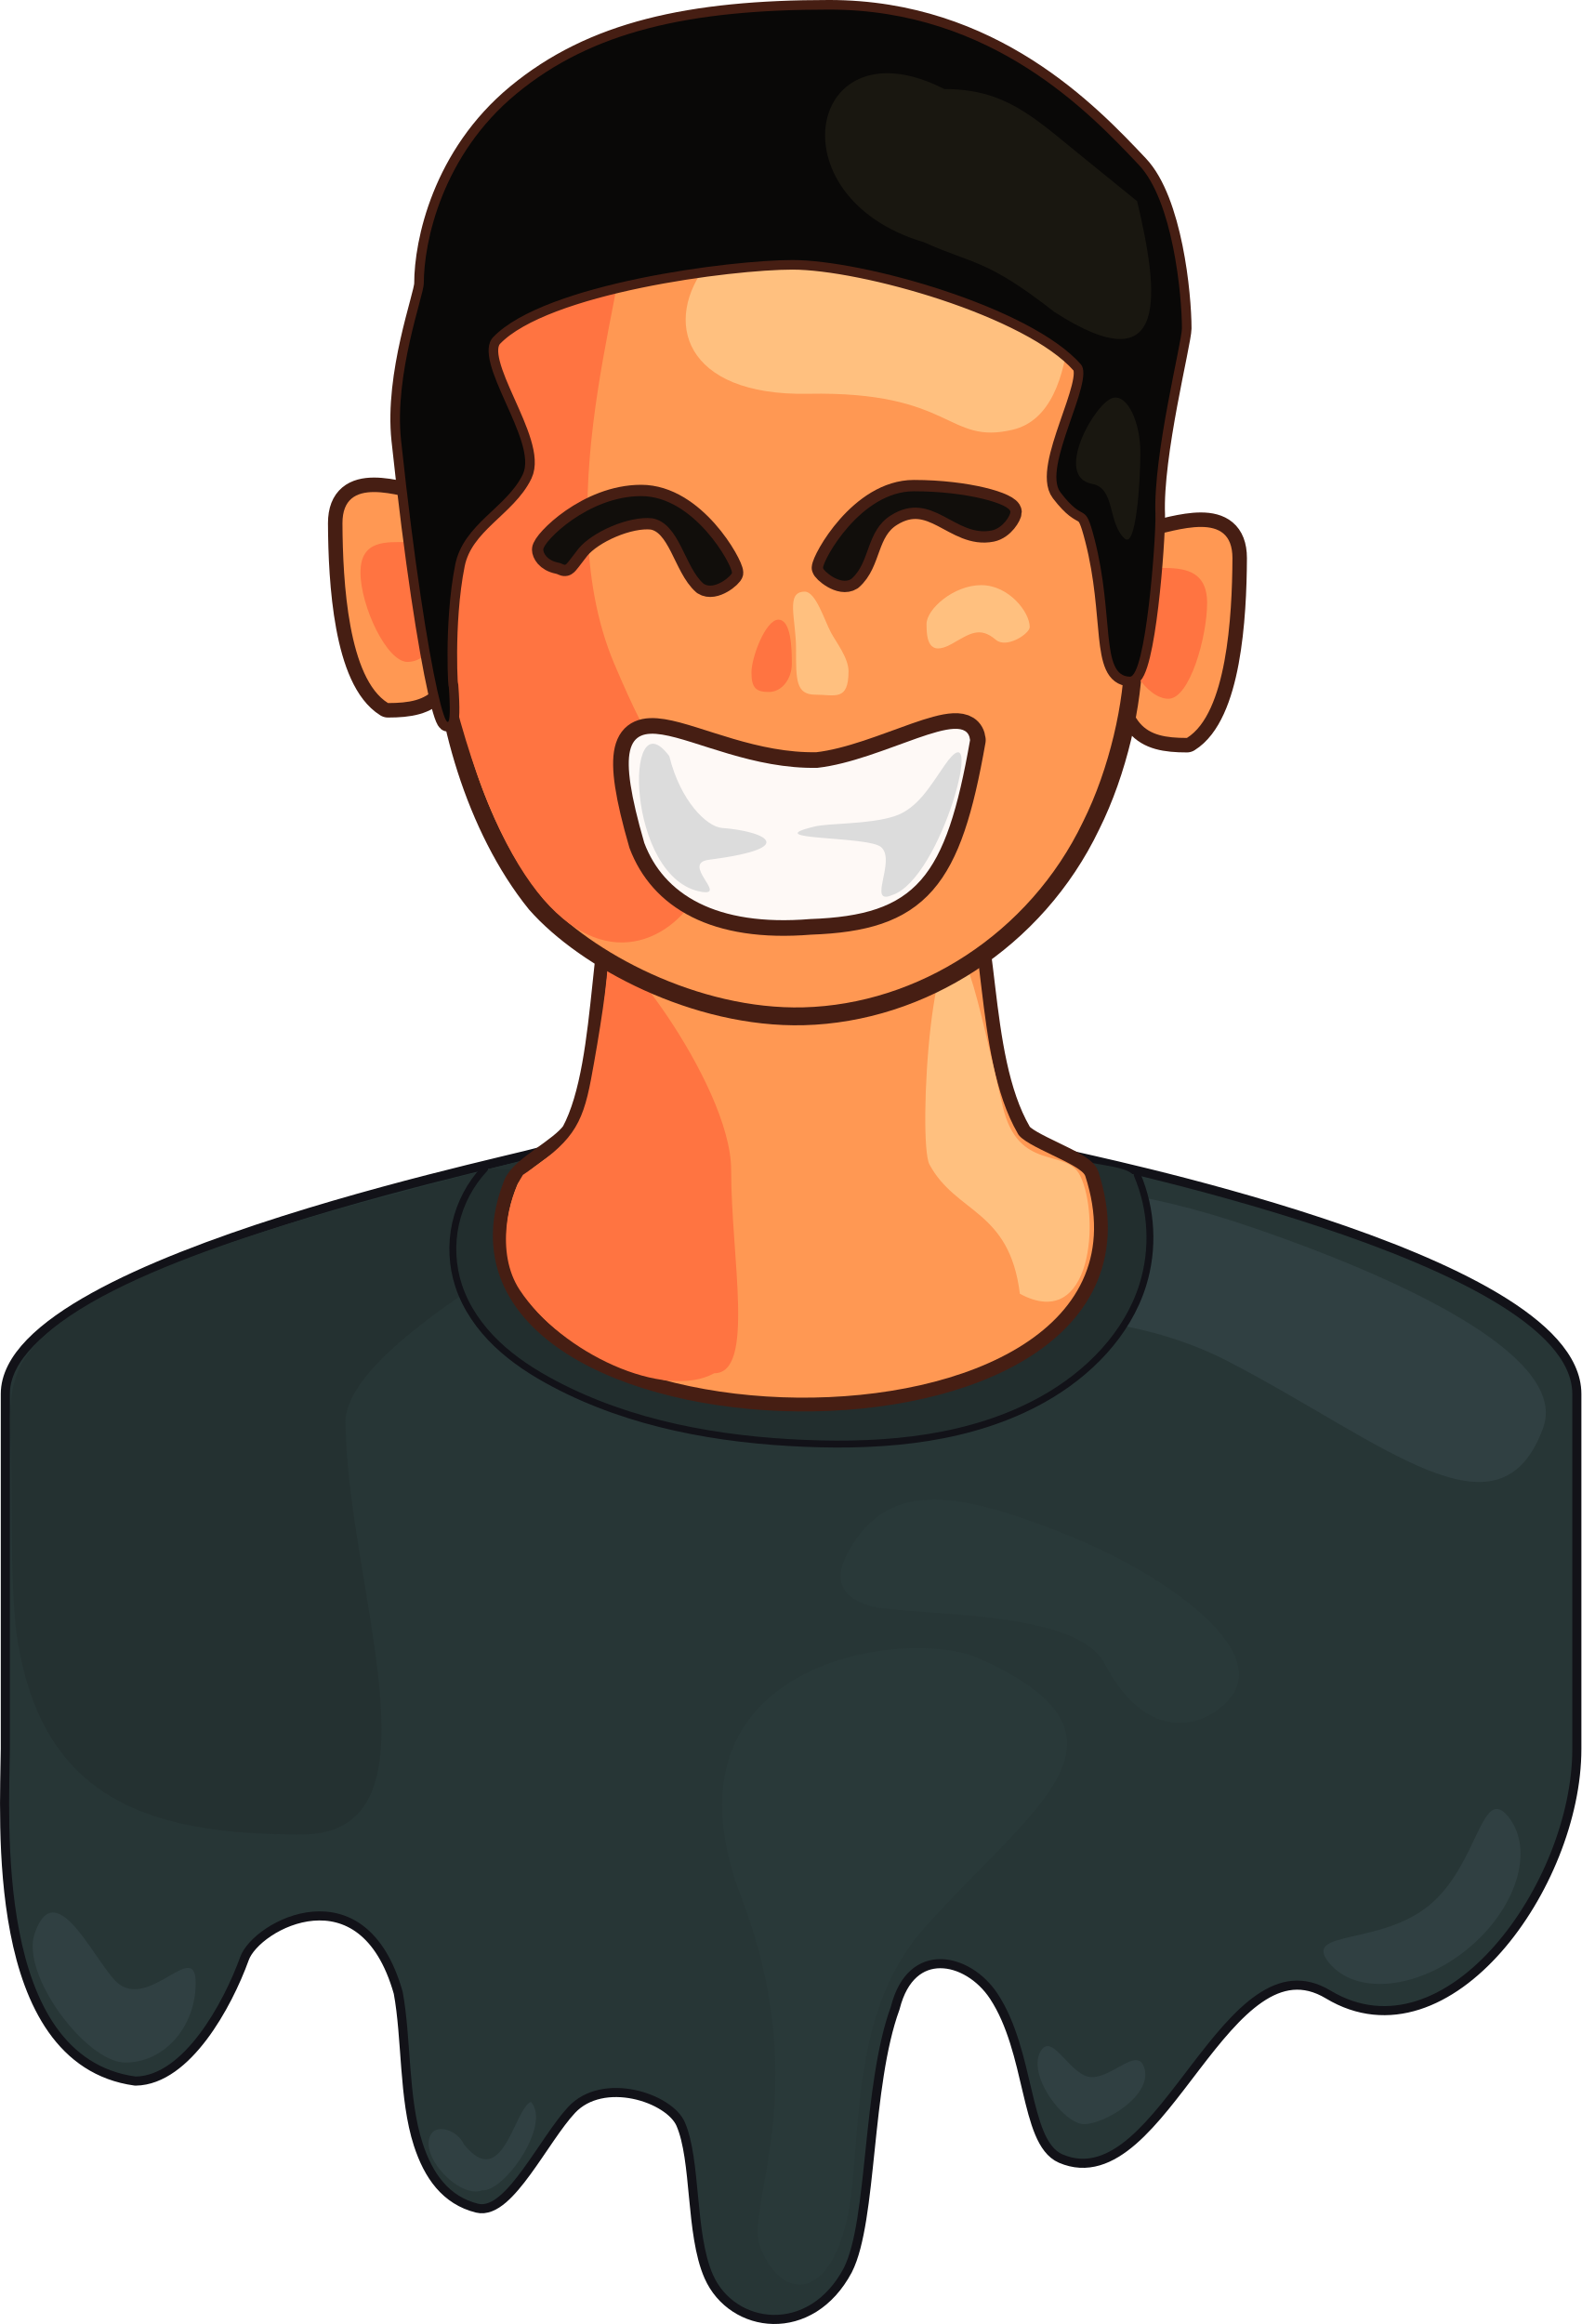
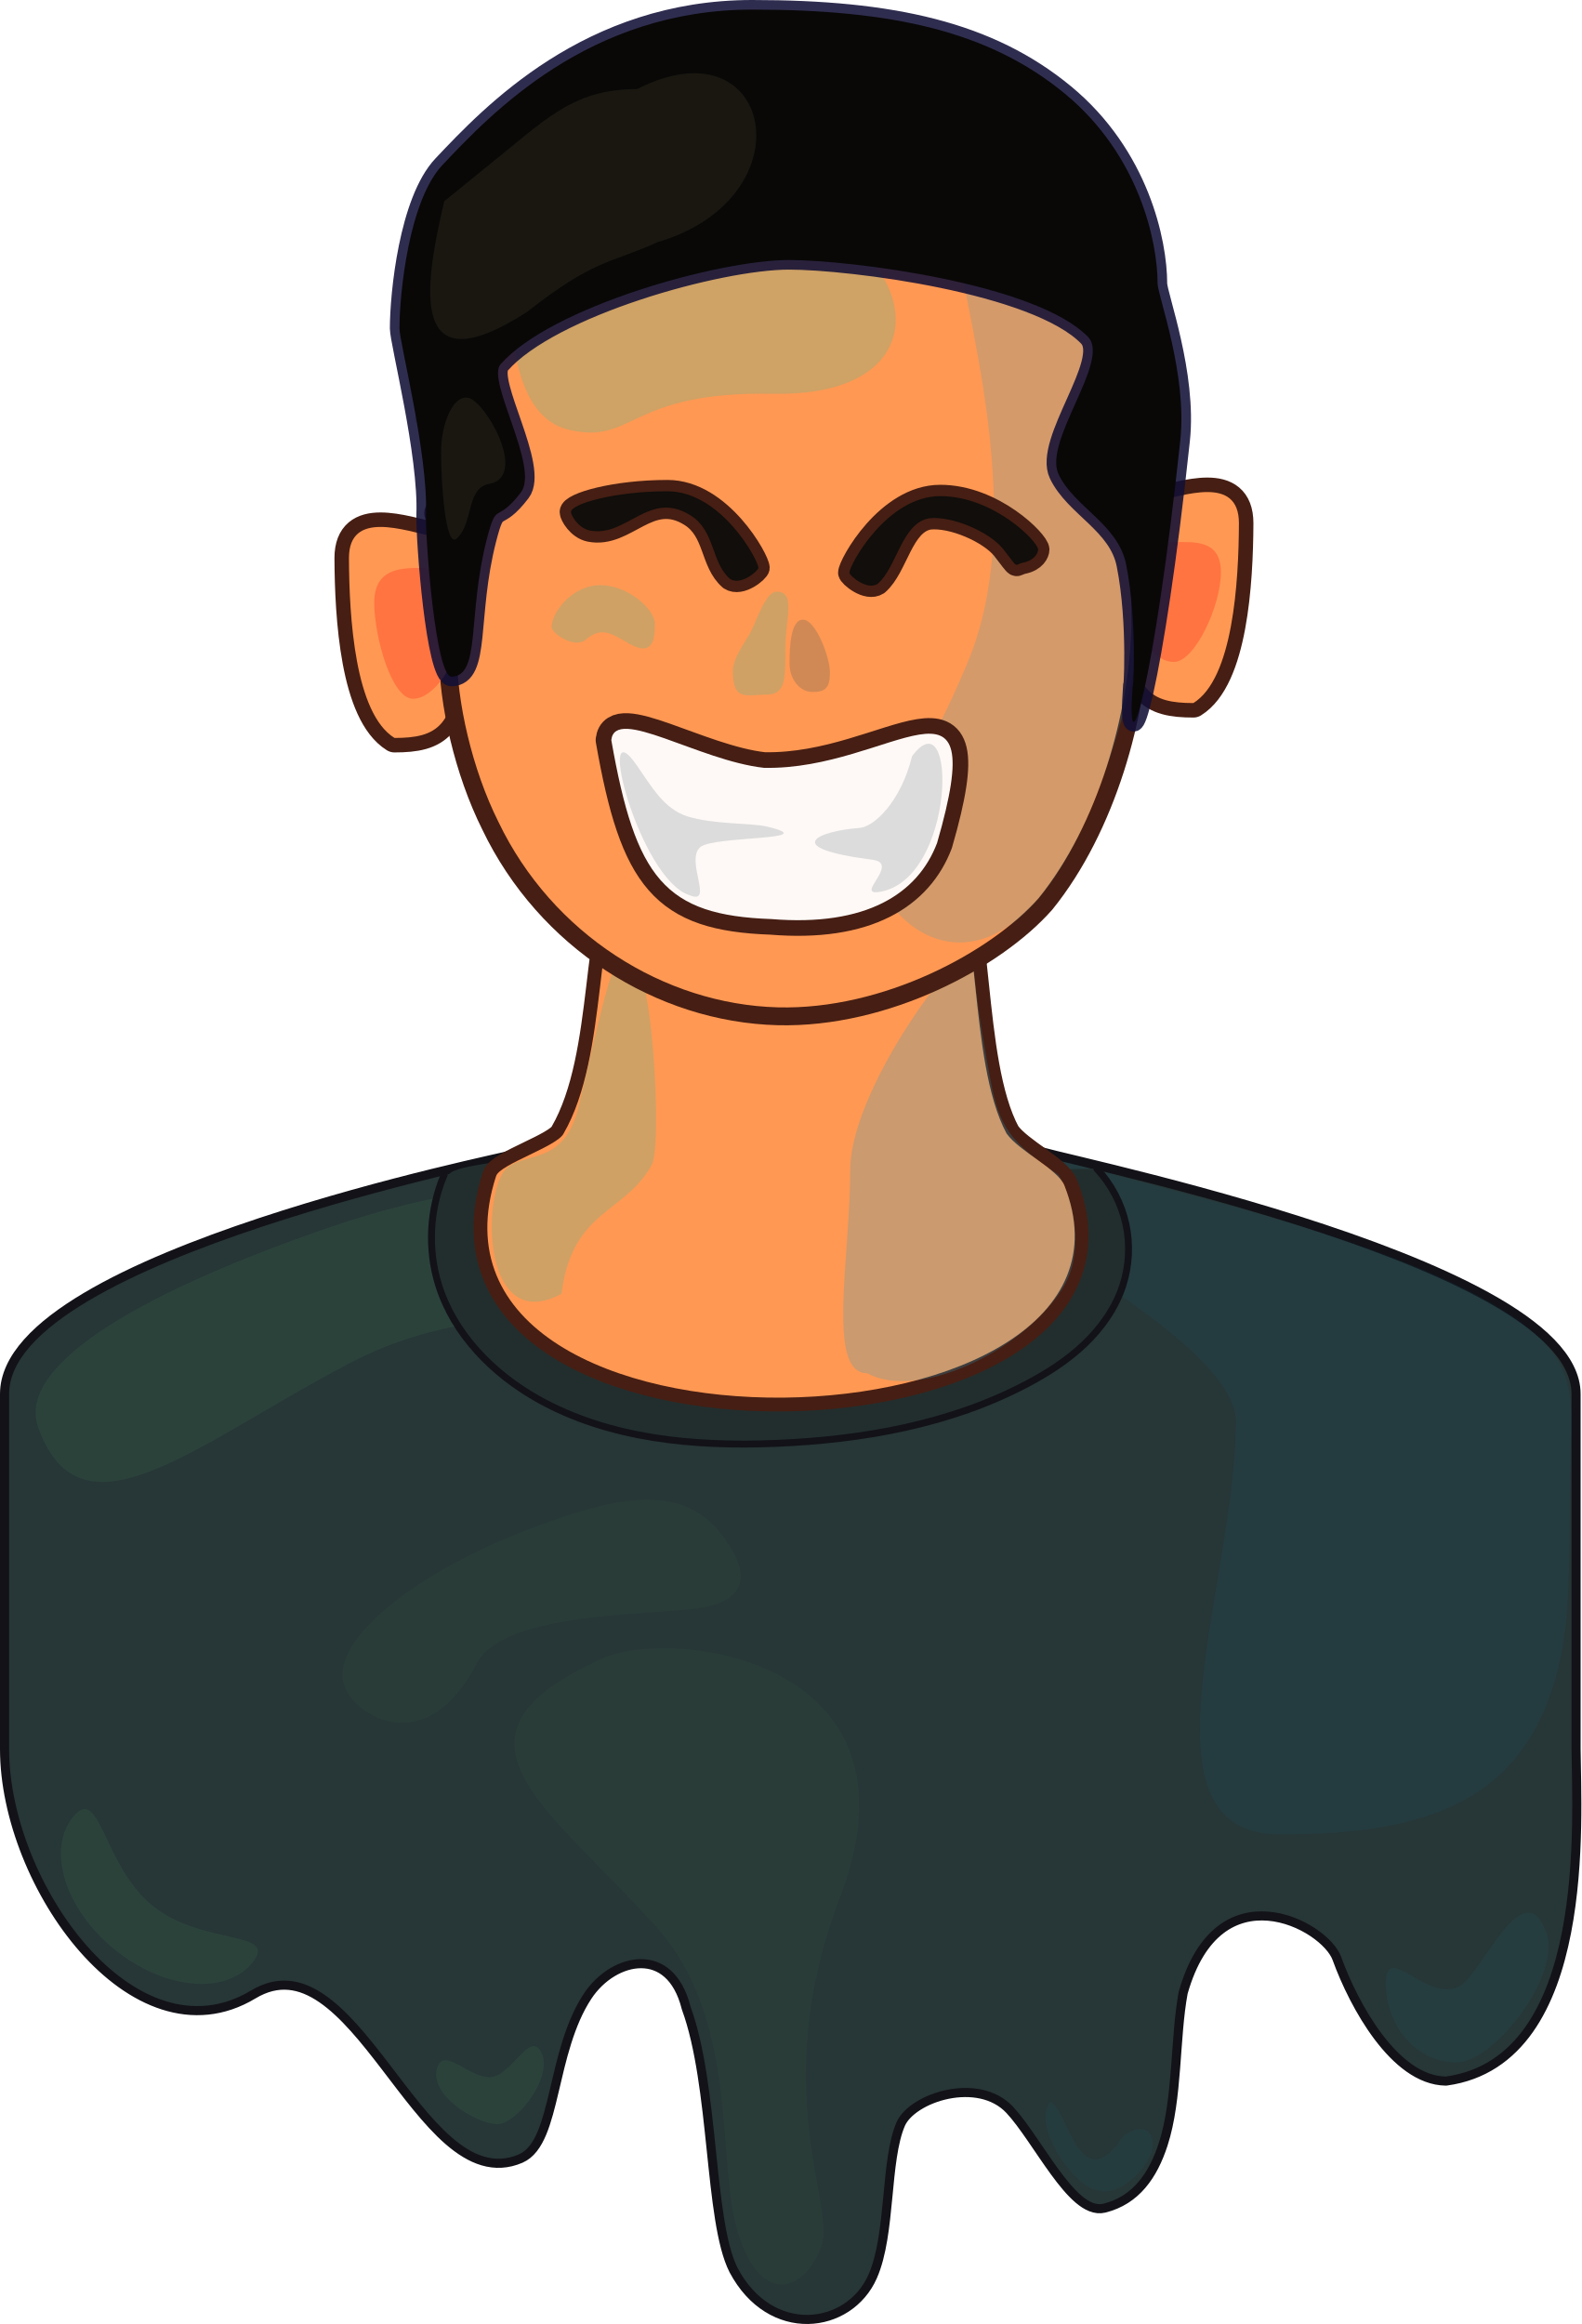
<svg xmlns="http://www.w3.org/2000/svg" id="svg8" version="1.1" viewBox="0 0 108.981 160.14" height="605.252" width="411.896">
  <defs id="defs2" />
  <g transform="translate(-103.6801,85.98242)" id="g1054" style="display:none">
    <path style="opacity:1;fill:#200e09;fill-opacity:1;fill-rule:evenodd;stroke:#4b2014;stroke-width:0.824;stroke-linecap:round;stroke-linejoin:round;stroke-miterlimit:4;stroke-dasharray:none;stroke-dashoffset:0;stroke-opacity:0.957;paint-order:stroke fill markers" d="m 225.303,-44.759 c -9.984,4.033 -17.704,6.225 -26.514,4.785 -7.383,-0.143 -23.948,-4.884 -21.091,-4.642 -0.462,0.178 -2.035,0.14 -2.933,1.729 -1.505,2.663 -1.13,6.328 -1.784,6.709 -3.769,-0.513 -2.938,-4.363 -2.09,-7.724 1.289,-4.664 7.491,-7.962 12.901,-6.866 5.713,1.415 2.955,1.307 16.896,7.426 2.918,1.281 10.79,-5.885 14.932,-7.12 9.881,-5.568 23.302,3.468 12.391,15.388 -0.528,0.806 0.55,-2.467 0.204,-5.561 -0.279,-2.494 -1.964,-4.093 -2.912,-4.125 z" id="path1052" />
    <path id="path1056" d="m 205.581,-11.277 c 0,1.148 -2.434,2.457 -5.67,2.457 -3.236,0 -5.481,-1.12 -5.481,-2.268 0,-1.148 2.245,-0.378 5.481,-0.378 3.236,0 5.67,-0.959 5.67,0.189 z" style="opacity:1;fill:#200e09;fill-opacity:1;fill-rule:evenodd;stroke:#4b2014;stroke-width:1;stroke-linecap:round;stroke-linejoin:round;stroke-miterlimit:4;stroke-dasharray:none;stroke-dashoffset:0;stroke-opacity:0.957;paint-order:stroke fill markers" />
    <path id="path1058" d="m 235.946,-18.162 c -9.444,11.266 -21.825,23.515 -36.223,23.515 -12.014,0 -25.82,-8.776 -34.559,-17.188 -11.152,-10.736 -14.883,-29.975 -15.334,-37.335 -0.424,-6.916 3.893,20.087 14.634,22.387 2.918,0.625 4.753,-9.782 6.524,-6.523 2.564,4.718 0.411,12.6 4.04,16.902 7.205,8.541 20.124,11.304 30.554,10.039 17.201,-2.086 16.895,-12.562 21.219,-22.382 7.838,-17.803 -1.196,23.474 16.383,-16.201 0.912,-2.396 2.077,-4.967 3.614,-7.65 9.39,-13.757 2.155,17.502 -10.851,34.435 z" style="opacity:1;fill:#200e09;fill-opacity:1;fill-rule:evenodd;stroke:#4b2014;stroke-width:1;stroke-linecap:round;stroke-linejoin:round;stroke-miterlimit:4;stroke-dasharray:none;stroke-dashoffset:0;stroke-opacity:0.957;paint-order:stroke fill markers" />
  </g>
-   <g id="g911" transform="matrix(0.4750965,0,0,0.4750965,-1.257027,20.29299)">
+   <g id="g911" transform="matrix(-0.4750965,0,0,0.4750965,110.238,20.29299)">
    <g id="layer9" style="display:inline" transform="translate(-82.17555,-91.45063)">
      <path style="opacity:1;fill:#273636;fill-opacity:1;fill-rule:evenodd;stroke:#121218;stroke-width:2.638;stroke-linecap:round;stroke-linejoin:round;stroke-miterlimit:4;stroke-dasharray:none;stroke-dashoffset:0;stroke-opacity:1;paint-order:stroke fill markers" d="m 163.642,216.239 76.773,0.756 c -1.079,-0.011 72.475,14.501 72.475,33.921 v 51.487 c 0,19.421 -18.411,45.062 -35.055,35.055 -15.608,-9.384 -24.924,29.772 -38.889,23.747 -4.833,-2.085 -3.994,-15.062 -9.411,-23.289 -4.04,-6.135 -13.04,-7.905 -15.493,1.88 -4.149,11.322 -3.31,30.971 -6.83,37.901 -5.111,9.619 -15.796,8.16 -18.976,0.962 -2.658,-6.016 -1.719,-16.685 -4.076,-22.117 -1.842,-4.245 -11.973,-7.511 -16.9,-2.243 -4.048,4.328 -9.085,15.058 -13.082,14.066 -4.279,-1.062 -6.636,-4.429 -8.061,-8.802 -2.12,-6.509 -1.641,-15.25 -2.889,-21.949 -5.327,-18.872 -21.633,-10.413 -23.559,-5.049 -2.465,6.817 -8.258,17.245 -15.176,17.349 -20.602,-2.83 -18.313,-37.444 -18.24,-47.51 v -51.487 c 0,-19.176 80.47,-34.647 77.389,-34.677 z" id="rect883" />
    </g>
    <g id="layer10" style="display:inline" transform="translate(-82.17555,-91.45063)">
-       <path style="opacity:1;fill:#243131;fill-opacity:1;fill-rule:evenodd;stroke:none;stroke-width:1;stroke-linecap:round;stroke-linejoin:round;stroke-miterlimit:4;stroke-dasharray:none;stroke-dashoffset:0;stroke-opacity:1;paint-order:stroke fill markers" d="m 134.938,254.528 c 0,24.006 15.284,60.287 -6.426,60.287 -21.71,0 -37.562,-4.808 -41.199,-28.537 -0.805,-5.252 -0.775,-14.3 -0.84,-23.135 -0.049,-6.711 -0.739,-11.331 0.866,-15.227 4.081,-11.839 36.414,-20.952 49.522,-24.623 122.468,-33.031 0.167,8.774 -1.923,31.235 z" id="path880" />
-       <path transform="matrix(0.996655,0.08172414,-0.06393919,0.9979538,0,0)" style="opacity:1;fill:#293939;fill-opacity:1;fill-rule:evenodd;stroke:none;stroke-width:1.231;stroke-linecap:round;stroke-linejoin:round;stroke-miterlimit:4;stroke-dasharray:none;stroke-dashoffset:0;stroke-opacity:1;paint-order:stroke fill markers" d="m 239.47,309.442 c -10.52,13.63 -6.822,32.604 -8.47,42.917 -2.058,12.88 -9.218,12.243 -12.407,4.903 -2.412,-5.553 6.406,-23.465 -5.888,-50.087 -15.377,-33.3 21.615,-41.141 32.165,-37.382 26.075,9.289 9.145,20.803 -5.401,39.649 z" id="path883" />
-       <path style="opacity:1;fill:#304042;fill-opacity:1;fill-rule:evenodd;stroke:none;stroke-width:1;stroke-linecap:round;stroke-linejoin:round;stroke-miterlimit:4;stroke-dasharray:none;stroke-dashoffset:0;stroke-opacity:1;paint-order:stroke fill markers" d="m 308.659,255.84 c -6.357,17.372 -23.058,2.118 -45.517,-9.561 -23.243,-12.087 -48.647,-2.281 -46.793,-12.34 1.889,-10.253 15.566,-19.083 50.43,-7.07 24.769,8.534 45.394,19.365 41.879,28.971 z" id="path889" />
-       <path style="opacity:1;fill:#293939;fill-opacity:1;fill-rule:evenodd;stroke:none;stroke-width:0.987;stroke-linecap:round;stroke-linejoin:round;stroke-miterlimit:4;stroke-dasharray:none;stroke-dashoffset:0;stroke-opacity:1;paint-order:stroke fill markers" d="m 209.063,271.912 c -2.025,2.874 -5.194,8.396 3.271,10.028 8.347,1.159 28.454,0.635 32.622,7.895 6.965,13.588 16.692,8.455 18.987,4.154 3.654,-6.846 -10.181,-17.037 -24.992,-22.905 -14.811,-5.868 -24.146,-7.319 -29.888,0.828 z" id="path893" />
+       <path style="opacity:1;fill:#186d88;fill-opacity:0.118;fill-rule:evenodd;stroke:none;stroke-width:1;stroke-linecap:round;stroke-linejoin:round;stroke-miterlimit:4;stroke-dasharray:none;stroke-dashoffset:0;stroke-opacity:1;paint-order:stroke fill markers" d="m 134.938,254.528 c 0,24.006 15.284,60.287 -6.426,60.287 -21.71,0 -37.562,-4.808 -41.199,-28.537 -0.805,-5.252 -0.775,-14.3 -0.84,-23.135 -0.049,-6.711 -0.739,-11.331 0.866,-15.227 4.081,-11.839 36.414,-20.952 49.522,-24.623 122.468,-33.031 0.167,8.774 -1.923,31.235 z" id="path880" />
+       <path transform="matrix(0.996655,0.08172414,-0.06393919,0.9979538,0,0)" style="opacity:1;fill:#468254;fill-opacity:0.078;fill-rule:evenodd;stroke:none;stroke-width:1.231;stroke-linecap:round;stroke-linejoin:round;stroke-miterlimit:4;stroke-dasharray:none;stroke-dashoffset:0;stroke-opacity:1;paint-order:stroke fill markers" d="m 239.47,309.442 c -10.52,13.63 -6.822,32.604 -8.47,42.917 -2.058,12.88 -9.218,12.243 -12.407,4.903 -2.412,-5.553 6.406,-23.465 -5.888,-50.087 -15.377,-33.3 21.615,-41.141 32.165,-37.382 26.075,9.289 9.145,20.803 -5.401,39.649 z" id="path883" />
+       <path style="opacity:1;fill:#549c65;fill-opacity:0.118;fill-rule:evenodd;stroke:none;stroke-width:1;stroke-linecap:round;stroke-linejoin:round;stroke-miterlimit:4;stroke-dasharray:none;stroke-dashoffset:0;stroke-opacity:1;paint-order:stroke fill markers" d="m 308.659,255.84 c -6.357,17.372 -23.058,2.118 -45.517,-9.561 -23.243,-12.087 -48.647,-2.281 -46.793,-12.34 1.889,-10.253 15.566,-19.083 50.43,-7.07 24.769,8.534 45.394,19.365 41.879,28.971 z" id="path889" />
+       <path style="opacity:1;fill:#468254;fill-opacity:0.078;fill-rule:evenodd;stroke:none;stroke-width:0.987;stroke-linecap:round;stroke-linejoin:round;stroke-miterlimit:4;stroke-dasharray:none;stroke-dashoffset:0;stroke-opacity:1;paint-order:stroke fill markers" d="m 209.063,271.912 c -2.025,2.874 -5.194,8.396 3.271,10.028 8.347,1.159 28.454,0.635 32.622,7.895 6.965,13.588 16.692,8.455 18.987,4.154 3.654,-6.846 -10.181,-17.037 -24.992,-22.905 -14.811,-5.868 -24.146,-7.319 -29.888,0.828 z" id="path893" />
      <path transform="translate(1.041509,200.0554)" style="display:inline;fill:#222e2e;fill-opacity:1;stroke:#121218;stroke-width:1;stroke-linecap:round;stroke-linejoin:miter;stroke-miterlimit:4;stroke-dasharray:none;stroke-opacity:1" d="m 154.071,18.192 c -2.079,2.216 -3.549,4.999 -4.207,7.966 -0.658,2.967 -0.504,6.11 0.442,8.997 1.058,3.229 3.076,6.093 5.533,8.441 2.456,2.348 5.344,4.206 8.349,5.793 11.118,5.874 23.834,8.119 36.397,8.637 11.843,0.488 24.169,-0.617 34.51,-6.41 6.554,-3.671 12.226,-9.405 14.457,-16.578 1.617,-5.196 1.321,-10.963 -0.817,-15.967" id="path892" />
      <path style="opacity:1;fill:#222e2e;fill-opacity:1;fill-rule:evenodd;stroke:none;stroke-width:1;stroke-linecap:round;stroke-linejoin:round;stroke-miterlimit:4;stroke-dasharray:none;stroke-dashoffset:0;stroke-opacity:1;paint-order:stroke fill markers" d="m 249.254,219.42 c 0,2.922 -4.83,7.138 -8.483,7.138 -3.653,0 -6.615,-2.369 -6.615,-5.292 0,-2.923 0.339,-7.473 3.402,-5.481 3.002,1.953 11.362,1.716 11.696,3.635 z" id="path917" />
-       <path style="opacity:1;fill:#304042;fill-opacity:1;fill-rule:evenodd;stroke:none;stroke-width:1;stroke-linecap:round;stroke-linejoin:round;stroke-miterlimit:4;stroke-dasharray:none;stroke-dashoffset:0;stroke-opacity:1;paint-order:stroke fill markers" d="m 113.204,336.36 c 0,6.367 -4.569,11.528 -10.205,11.528 -5.636,0 -15.244,-12.733 -13.145,-18.745 3.2,-9.167 9.189,5.276 12.344,7.448 4.642,3.196 11.007,-6.598 11.007,-0.232 z" id="path920" />
-       <path style="opacity:1;fill:#304042;fill-opacity:1;fill-rule:evenodd;stroke:none;stroke-width:1;stroke-linecap:round;stroke-linejoin:round;stroke-miterlimit:4;stroke-dasharray:none;stroke-dashoffset:0;stroke-opacity:1;paint-order:stroke fill markers" d="m 161.833,353.583 c 2.994,3.353 -3.904,13.104 -7.052,12.827 -3.252,1.334 -9.403,-5.104 -7.4,-8.191 0.905,-1.395 3.758,-0.56 4.743,1.544 5.624,6.963 7.245,-5.105 9.709,-6.179 z" id="path922" />
-       <path transform="rotate(-39.18035)" style="opacity:1;fill:#304042;fill-opacity:1;fill-rule:evenodd;stroke:none;stroke-width:1;stroke-linecap:round;stroke-linejoin:round;stroke-miterlimit:4;stroke-dasharray:none;stroke-dashoffset:0;stroke-opacity:1;paint-order:stroke fill markers" d="m 38.087,433.811 c 6e-6,6.163 -7.509,11.159 -16.771,11.159 -9.262,0 -16.771,-4.996 -16.771,-11.159 2.5e-6,-6.163 7.215,2.739 16.478,2.739 9.262,0 17.064,-8.902 17.064,-2.739 z" id="path924" />
-       <path style="opacity:1;fill:#304042;fill-opacity:1;fill-rule:evenodd;stroke:none;stroke-width:0.917;stroke-linecap:round;stroke-linejoin:round;stroke-miterlimit:4;stroke-dasharray:none;stroke-dashoffset:0;stroke-opacity:1;paint-order:stroke fill markers" d="m 250.739,348.465 c 1.536,4.023 -5.617,8.352 -8.661,8.352 -3.044,0 -8.538,-7.432 -6.186,-10.758 1.722,-2.435 4.267,3.942 7.311,3.942 3.044,0 6.483,-4.294 7.536,-1.537 z" id="path926" />
+       <path style="opacity:1;fill:#1b7085;fill-opacity:0.118;fill-rule:evenodd;stroke:none;stroke-width:1;stroke-linecap:round;stroke-linejoin:round;stroke-miterlimit:4;stroke-dasharray:none;stroke-dashoffset:0;stroke-opacity:1;paint-order:stroke fill markers" d="m 113.204,336.36 c 0,6.367 -4.569,11.528 -10.205,11.528 -5.636,0 -15.244,-12.733 -13.145,-18.745 3.2,-9.167 9.189,5.276 12.344,7.448 4.642,3.196 11.007,-6.598 11.007,-0.232 z" id="path920" />
+       <path style="opacity:1;fill:#1b6d85;fill-opacity:0.118;fill-rule:evenodd;stroke:none;stroke-width:1;stroke-linecap:round;stroke-linejoin:round;stroke-miterlimit:4;stroke-dasharray:none;stroke-dashoffset:0;stroke-opacity:1;paint-order:stroke fill markers" d="m 161.833,353.583 c 2.994,3.353 -3.904,13.104 -7.052,12.827 -3.252,1.334 -9.403,-5.104 -7.4,-8.191 0.905,-1.395 3.758,-0.56 4.743,1.544 5.624,6.963 7.245,-5.105 9.709,-6.179 z" id="path922" />
+       <path transform="rotate(-39.18035)" style="opacity:1;fill:#549c65;fill-opacity:0.118;fill-rule:evenodd;stroke:none;stroke-width:1;stroke-linecap:round;stroke-linejoin:round;stroke-miterlimit:4;stroke-dasharray:none;stroke-dashoffset:0;stroke-opacity:1;paint-order:stroke fill markers" d="m 38.087,433.811 c 6e-6,6.163 -7.509,11.159 -16.771,11.159 -9.262,0 -16.771,-4.996 -16.771,-11.159 2.5e-6,-6.163 7.215,2.739 16.478,2.739 9.262,0 17.064,-8.902 17.064,-2.739 z" id="path924" />
+       <path style="opacity:1;fill:#549c65;fill-opacity:0.118;fill-rule:evenodd;stroke:none;stroke-width:0.917;stroke-linecap:round;stroke-linejoin:round;stroke-miterlimit:4;stroke-dasharray:none;stroke-dashoffset:0;stroke-opacity:1;paint-order:stroke fill markers" d="m 250.739,348.465 c 1.536,4.023 -5.617,8.352 -8.661,8.352 -3.044,0 -8.538,-7.432 -6.186,-10.758 1.722,-2.435 4.267,3.942 7.311,3.942 3.044,0 6.483,-4.294 7.536,-1.537 z" id="path926" />
    </g>
    <g id="layer4" transform="translate(-82.17555,108.5494)" style="display:inline">
      <path style="opacity:1;fill:#ff9853;fill-opacity:1;fill-rule:evenodd;stroke:#461e13;stroke-width:4;stroke-linecap:round;stroke-linejoin:round;stroke-miterlimit:4;stroke-dasharray:none;stroke-dashoffset:0;stroke-opacity:1;paint-order:stroke fill markers" d="m 232.455,13.14 c 0.931,1.877 9.231,4.438 9.793,6.171 14.36,44.272 -98.113,40.971 -82.431,1.362 0.943,-2.381 6.491,-4.892 8.383,-7.533 5.68,-10.575 3.579,-33.624 8.765,-40.469 15.805,-20.86 36.642,-10.249 45.971,1.799 5.311,6.859 2.863,27.168 9.52,38.67 z" id="rect872" />
    </g>
    <g id="layer5" style="display:inline" transform="translate(-82.17555,-91.45063)">
-       <path style="opacity:1;fill:#ff7441;fill-opacity:1;fill-rule:evenodd;stroke:#461e13;stroke-width:0;stroke-linecap:round;stroke-linejoin:round;stroke-miterlimit:4;stroke-dasharray:none;stroke-dashoffset:0;stroke-opacity:1;paint-order:stroke fill markers" d="m 190.878,218.432 c 0,12.734 3.493,29.482 -2.457,29.482 -7.219,3.957 -22.166,-2.92 -28.207,-12.072 -3.613,-5.473 -1.629,-13.499 0.458,-16.702 7.028,-4.728 8.582,-6.958 9.882,-13.881 1.15,-6.104 2.628,-15.373 2.371,-17.444 -0.731,-5.904 17.954,17.882 17.954,30.616 z" id="path876" />
-       <path style="opacity:1;fill:#ffc07f;fill-opacity:1;fill-rule:evenodd;stroke:#461e13;stroke-width:0;stroke-linecap:round;stroke-linejoin:round;stroke-miterlimit:4;stroke-dasharray:none;stroke-dashoffset:0;stroke-opacity:1;paint-order:stroke fill markers" d="m 241.491,219.239 c 2.884,5.775 1.874,22.863 -8.732,17.143 -1.516,-12.246 -9.252,-11.594 -13.12,-18.759 -1.762,-3.398 0.427,-40.228 5.403,-28.685 1.302,3.021 2.722,9.559 5.219,20.235 2.258,9.655 9.178,5.957 11.23,10.066 z" id="path879" />
+       <path style="opacity:1;fill:#26a5ca;fill-opacity:0.235;fill-rule:evenodd;stroke:#461e13;stroke-width:0;stroke-linecap:round;stroke-linejoin:round;stroke-miterlimit:4;stroke-dasharray:none;stroke-dashoffset:0;stroke-opacity:1;paint-order:stroke fill markers" d="m 190.878,218.432 c 0,12.734 3.493,29.482 -2.457,29.482 -7.219,3.957 -22.166,-2.92 -28.207,-12.072 -3.613,-5.473 -1.629,-13.499 0.458,-16.702 7.028,-4.728 8.582,-6.958 9.882,-13.881 1.15,-6.104 2.628,-15.373 2.371,-17.444 -0.731,-5.904 17.954,17.882 17.954,30.616 z" id="path876" />
+       <path style="opacity:1;fill:#78b485;fill-opacity:0.353;fill-rule:evenodd;stroke:#461e13;stroke-width:0;stroke-linecap:round;stroke-linejoin:round;stroke-miterlimit:4;stroke-dasharray:none;stroke-dashoffset:0;stroke-opacity:1;paint-order:stroke fill markers" d="m 241.491,219.239 c 2.884,5.775 1.874,22.863 -8.732,17.143 -1.516,-12.246 -9.252,-11.594 -13.12,-18.759 -1.762,-3.398 0.427,-40.228 5.403,-28.685 1.302,3.021 2.722,9.559 5.219,20.235 2.258,9.655 9.178,5.957 11.23,10.066 z" id="path879" />
    </g>
    <g id="layer3" style="display:inline" transform="translate(-82.17555,108.5494)">
      <path style="opacity:1;fill:#ff9853;fill-opacity:1;fill-rule:evenodd;stroke:#461e13;stroke-width:4.202;stroke-linecap:round;stroke-linejoin:round;stroke-miterlimit:4;stroke-dasharray:none;stroke-dashoffset:0;stroke-opacity:1;paint-order:stroke fill markers" d="m 150.141,-61.766 c 0.041,10.855 -2.895,12.473 -9.039,12.473 -5.742,-3.57 -6.568,-17.45 -6.606,-26.08 0,-7.038 8.02,-3.991 12.4,-3.105 2.376,0.481 -0.037,-5.103 0.811,-2.942 5.359,13.65 2.395,9.474 2.434,19.655 z" id="path938" />
      <path style="opacity:1;fill:#ff9853;fill-opacity:1;fill-rule:evenodd;stroke:#461e13;stroke-width:4.202;stroke-linecap:round;stroke-linejoin:round;stroke-miterlimit:4;stroke-dasharray:none;stroke-dashoffset:0;stroke-opacity:1;paint-order:stroke fill markers" d="m 247.948,-56.706 c -0.041,10.855 2.895,12.473 9.039,12.473 5.742,-3.57 6.568,-17.45 6.606,-26.08 0,-7.038 -8.02,-3.991 -12.4,-3.105 -2.376,0.481 0.037,-5.103 -0.811,-2.942 -5.359,13.65 -2.395,9.474 -2.434,19.655 z" id="path938-4" />
    </g>
    <g id="layer1" style="display:inline" transform="translate(-82.17555,108.5494)">
      <g id="du" style="stroke:#461e13;stroke-opacity:1" transform="translate(99.42426,-179.6051)">
        <path style="opacity:1;fill:#ff9853;fill-opacity:1;fill-rule:evenodd;stroke:#461e13;stroke-width:5.181;stroke-linecap:round;stroke-linejoin:round;stroke-miterlimit:4;stroke-dasharray:none;stroke-dashoffset:0;stroke-opacity:1;paint-order:stroke fill markers" d="m 148.524,122.899 c 0,7.198 -2.188,16.95 -6.037,24.647 -7.793,16.257 -23.999,26.467 -40.545,26.9 -15.27,0.399 -30.949,-8.045 -37.826,-15.853 -8.614,-10.656 -13.22,-26.954 -13.446,-39.765 0,-16.299 2.387,-43.143 12.204,-52.451 8.33,-7.898 22.566,-8.236 35.783,-8.236 14.414,0 33.191,2.231 41.966,12.503 8.754,10.247 7.901,37.21 7.901,52.256 z" id="face_background" />
      </g>
    </g>
    <g id="layer6" style="display:inline" transform="translate(-82.17555,108.5494)">
-       <path style="opacity:1;fill:#ff7441;fill-opacity:1;fill-rule:evenodd;stroke:#461e13;stroke-width:0;stroke-linecap:round;stroke-linejoin:round;stroke-miterlimit:4;stroke-dasharray:none;stroke-dashoffset:0;stroke-opacity:1;paint-order:stroke fill markers" d="m 173.923,-54.994 c 11.244,26.571 6.742,2.586 13.764,21.724 5.444,14.837 -25.578,44.552 -39.642,-28.562 -5.503,-28.608 23.06,-70.667 27.239,-58.84 2.267,6.415 -11.792,41.029 -1.361,65.679 z" id="path1071" />
+       <path style="opacity:1;fill:#28a7c8;fill-opacity:0.196;fill-rule:evenodd;stroke:#461e13;stroke-width:0;stroke-linecap:round;stroke-linejoin:round;stroke-miterlimit:4;stroke-dasharray:none;stroke-dashoffset:0;stroke-opacity:1;paint-order:stroke fill markers" d="m 173.923,-54.994 c 11.244,26.571 6.742,2.586 13.764,21.724 5.444,14.837 -25.578,44.552 -39.642,-28.562 -5.503,-28.608 23.06,-70.667 27.239,-58.84 2.267,6.415 -11.792,41.029 -1.361,65.679 z" id="path1071" />
      <path style="opacity:1;fill:#ff7441;fill-opacity:1;fill-rule:evenodd;stroke:#461e13;stroke-width:0;stroke-linecap:round;stroke-linejoin:round;stroke-miterlimit:4;stroke-dasharray:none;stroke-dashoffset:0;stroke-opacity:1;paint-order:stroke fill markers" d="m 149.404,-63.947 c 0,4.797 -2.453,8.686 -5.479,8.686 -3.026,0 -6.815,-8.165 -6.815,-12.963 0,-4.797 3.789,-4.41 6.815,-4.41 3.026,0 5.479,3.889 5.479,8.686 z" id="path1107" />
      <path style="opacity:1;fill:#ff7441;fill-opacity:1;fill-rule:evenodd;stroke:#461e13;stroke-width:0;stroke-linecap:round;stroke-linejoin:round;stroke-miterlimit:4;stroke-dasharray:none;stroke-dashoffset:0;stroke-opacity:1;paint-order:stroke fill markers" d="m 259.92,-63.814 c 0,4.871 -2.513,13.898 -5.613,13.898 -3.1,0 -6.682,-5.285 -6.682,-10.156 0,-4.871 2.513,-8.82 5.613,-8.82 3.1,0 6.682,0.207 6.682,5.078 z" id="path1109" />
-       <path style="opacity:1;fill:#ff7441;fill-opacity:1;fill-rule:evenodd;stroke:#461e13;stroke-width:0;stroke-linecap:round;stroke-linejoin:round;stroke-miterlimit:4;stroke-dasharray:none;stroke-dashoffset:0;stroke-opacity:1;paint-order:stroke fill markers" d="m 199.682,-55.02 c 0,2.276 -1.486,4.121 -3.32,4.121 -1.834,0 -2.539,-0.534 -2.539,-2.81 0,-2.276 2.072,-7.679 3.906,-7.679 1.834,0 1.953,4.092 1.953,6.368 z" id="path1125" />
+       <path style="opacity:1;fill:#134e5e;fill-opacity:0.196;fill-rule:evenodd;stroke:#461e13;stroke-width:0;stroke-linecap:round;stroke-linejoin:round;stroke-miterlimit:4;stroke-dasharray:none;stroke-dashoffset:0;stroke-opacity:1;paint-order:stroke fill markers" d="m 199.682,-55.02 c 0,2.276 -1.486,4.121 -3.32,4.121 -1.834,0 -2.539,-0.534 -2.539,-2.81 0,-2.276 2.072,-7.679 3.906,-7.679 1.834,0 1.953,4.092 1.953,6.368 z" id="path1125" />
    </g>
-     <g id="layer7" transform="translate(-82.17555,108.5494)" style="display:inline">
-       <path style="opacity:1;fill:#ffc07f;fill-opacity:1;fill-rule:evenodd;stroke:#461e13;stroke-width:0;stroke-linecap:round;stroke-linejoin:round;stroke-miterlimit:4;stroke-dasharray:none;stroke-dashoffset:0;stroke-opacity:1;paint-order:stroke fill markers" d="m 234.187,-60.325 c 0,0.988 -3.372,3.172 -4.909,1.861 -2.364,-2.016 -3.797,-0.873 -6.372,0.577 -3.44,1.938 -3.686,-0.717 -3.686,-2.872 0,-2.155 3.921,-5.636 7.93,-5.636 4.01,0 7.037,3.915 7.037,6.07 z" id="path1114" />
-       <path style="opacity:1;fill:#ffc07f;fill-opacity:1;fill-rule:evenodd;stroke:#461e13;stroke-width:0;stroke-linecap:round;stroke-linejoin:round;stroke-miterlimit:4;stroke-dasharray:none;stroke-dashoffset:0;stroke-opacity:1;paint-order:stroke fill markers" d="m 253.372,-92.813 c -30.496,-84.702 -0.023,-1.263 -21.649,3.875 -9.57,2.274 -8.542,-5.615 -29.667,-5.212 -36.291,0.693 -12.161,-44.045 28.865,-21.248 10.838,6.023 26.676,34.32 22.451,22.584 z" id="path1117" />
-       <path style="opacity:1;fill:#ffc07f;fill-opacity:1;fill-rule:evenodd;stroke:#461e13;stroke-width:0;stroke-linecap:round;stroke-linejoin:round;stroke-miterlimit:4;stroke-dasharray:none;stroke-dashoffset:0;stroke-opacity:1;paint-order:stroke fill markers" d="m 207.903,-53.906 c 0,4.407 -1.971,3.396 -4.82,3.396 -2.849,0 -2.791,-2.214 -2.791,-6.622 0,-4.407 -1.58,-8.32 1.268,-8.32 1.598,0 2.857,4.18 3.803,5.944 0.741,1.382 2.54,3.666 2.54,5.602 z" id="path1122" />
-     </g>
-     <g id="layer2" style="display:inline" transform="translate(-82.17555,108.5494)">
-       <path style="opacity:1;fill:#090807;fill-opacity:1;fill-rule:evenodd;stroke:#461e13;stroke-width:2.781;stroke-linecap:round;stroke-linejoin:round;stroke-miterlimit:4;stroke-dasharray:none;stroke-dashoffset:0;stroke-opacity:1;paint-order:stroke fill markers" d="m 256.265,-103.629 c 0,2.007 -4.195,18.341 -3.842,27.036 0.072,3.794 -1.411,23.503 -3.719,23.478 -4.292,-0.126 -2.248,-8.809 -5.11,-19.934 -1.495,-5.81 -1.267,-1.997 -4.939,-6.787 -2.771,-3.615 5.03,-16.219 2.955,-18.579 -7.342,-8.349 -31.648,-15.134 -41.833,-15.134 -8.909,0 -35.916,3.403 -43.401,11.168 -3.296,3.419 6.58,15.126 4.276,19.928 -2.304,4.801 -8.614,7.191 -9.792,13.058 -1.725,8.606 -0.949,19.451 -0.949,17.547 1.013,13.819 -3.094,0.15 -6.916,-35.586 -1.024,-9.574 3.299,-21.018 3.299,-22.713 0,-6 2.627,-18.596 13.433,-27.518 11.001,-9.083 25.1,-12.208 45.372,-12.208 23.692,0 37.901,15.103 44.932,22.542 4.894,5.178 6.235,18.732 6.235,23.701 z" id="path934" />
-       <path style="display:inline;opacity:1;fill:#110e0b;fill-opacity:1;fill-rule:evenodd;stroke:#461e13;stroke-width:3.286;stroke-linecap:round;stroke-linejoin:round;stroke-miterlimit:4;stroke-dasharray:none;stroke-dashoffset:0;stroke-opacity:1;paint-order:stroke fill markers" d="m 190.997,-68.195 c -1e-5,0.415 -2.544,2.619 -4.101,1.609 -2.793,-2.408 -3.487,-8.803 -7.459,-9.502 -3.41,-0.379 -8.764,2.011 -10.707,4.408 -2.44,3.128 -1.515,2.315 -2.941,2.02 -1.687,-0.349 -2.161,-1.428 -2.161,-1.893 -3e-5,-1.165 6.473,-7.754 14.197,-7.754 7.724,0 13.172,9.946 13.172,11.111 z" id="path914" />
-       <path style="display:inline;opacity:1;fill:#110e0b;fill-opacity:1;fill-rule:evenodd;stroke:#461e13;stroke-width:3.286;stroke-linecap:round;stroke-linejoin:round;stroke-miterlimit:4;stroke-dasharray:none;stroke-dashoffset:0;stroke-opacity:1;paint-order:stroke fill markers" d="m 204.206,-68.899 c 10e-6,0.415 2.544,2.619 4.101,1.609 2.793,-2.408 2.103,-6.957 5.758,-9.238 5.993,-3.741 9.269,3.274 14.594,2.208 1.687,-0.349 2.728,-2.22 2.728,-2.684 3e-5,-1.165 -6.284,-3.005 -14.008,-3.005 -7.724,0 -13.172,9.946 -13.172,11.111 z" id="path914-8" />
-       <path style="display:inline;opacity:1;fill:#fef9f6;fill-opacity:1;fill-rule:evenodd;stroke:#461e13;stroke-width:4.533;stroke-linecap:round;stroke-linejoin:round;stroke-miterlimit:4;stroke-dasharray:none;stroke-dashoffset:0;stroke-opacity:1;paint-order:stroke fill markers" d="m 225.536,-43.928 c -3.516,20.053 -7.769,25.422 -23.19,25.962 -13.775,1.136 -21.274,-3.658 -24.067,-11.038 -8.039,-27.783 6.601,-10.487 25.121,-10.895 9.464,-1.053 21.604,-9.017 22.135,-4.03 z" id="mouth" />
-     </g>
+     <path id="path1114" d="m 152.011,48.224 c 0,0.988 -3.372,3.172 -4.909,1.861 -2.364,-2.016 -3.797,-0.873 -6.372,0.577 -3.44,1.938 -3.686,-0.717 -3.686,-2.872 0,-2.155 3.921,-5.636 7.93,-5.636 4.01,0 7.037,3.915 7.037,6.07 z" style="opacity:1;fill:#78b485;fill-opacity:0.353;fill-rule:evenodd;stroke:#461e13;stroke-width:0;stroke-linecap:round;stroke-linejoin:round;stroke-miterlimit:4;stroke-dasharray:none;stroke-dashoffset:0;stroke-opacity:1;paint-order:stroke fill markers" />
+     <path id="path1117" d="m 171.196,15.737 c -30.496,-84.702 -0.023,-1.263 -21.649,3.875 -9.57,2.274 -8.542,-5.615 -29.667,-5.212 -36.291,0.693 -12.161,-44.045 28.865,-21.248 10.838,6.023 26.676,34.32 22.451,22.584 z" style="opacity:1;fill:#77b686;fill-opacity:0.353;fill-rule:evenodd;stroke:#461e13;stroke-width:0;stroke-linecap:round;stroke-linejoin:round;stroke-miterlimit:4;stroke-dasharray:none;stroke-dashoffset:0;stroke-opacity:1;paint-order:stroke fill markers" />
+     <path id="path1122" d="m 125.728,54.644 c 0,4.407 -1.971,3.396 -4.82,3.396 -2.849,0 -2.791,-2.214 -2.791,-6.622 0,-4.407 -1.58,-8.32 1.268,-8.32 1.598,0 2.857,4.18 3.803,5.944 0.741,1.382 2.54,3.666 2.54,5.602 z" style="opacity:1;fill:#78b485;fill-opacity:0.353;fill-rule:evenodd;stroke:#461e13;stroke-width:0;stroke-linecap:round;stroke-linejoin:round;stroke-miterlimit:4;stroke-dasharray:none;stroke-dashoffset:0;stroke-opacity:1;paint-order:stroke fill markers" />
+     <path id="path934" d="m 174.09,4.92 c 0,2.007 -4.195,18.341 -3.842,27.036 0.072,3.794 -1.411,23.503 -3.719,23.478 -4.292,-0.126 -2.248,-8.809 -5.11,-19.934 -1.495,-5.81 -1.267,-1.997 -4.939,-6.787 -2.771,-3.615 5.03,-16.219 2.955,-18.579 C 152.092,1.785 127.787,-4.999 117.601,-4.999 c -8.909,0 -35.916,3.403 -43.401,11.168 -3.296,3.419 6.58,15.126 4.276,19.928 -2.304,4.801 -8.614,7.191 -9.792,13.058 -1.725,8.606 -0.949,19.451 -0.949,17.547 1.013,13.819 -3.094,0.15 -6.916,-35.586 -1.024,-9.574 3.299,-21.018 3.299,-22.713 0,-6 2.627,-18.596 13.433,-27.518 11.001,-9.083 25.1,-12.208 45.372,-12.208 23.692,0 37.901,15.103 44.932,22.542 4.894,5.178 6.235,18.732 6.235,23.701 z" style="opacity:1;fill:#090807;fill-opacity:1;fill-rule:evenodd;stroke:#120f36;stroke-width:2.781;stroke-linecap:round;stroke-linejoin:round;stroke-miterlimit:4;stroke-dasharray:none;stroke-dashoffset:0;stroke-opacity:0.874;paint-order:stroke fill markers" />
+     <path id="path914" d="m 108.821,40.355 c -1e-5,0.415 -2.544,2.619 -4.101,1.609 -2.793,-2.408 -3.487,-8.803 -7.459,-9.502 -3.41,-0.379 -8.764,2.011 -10.707,4.408 -2.44,3.128 -1.515,2.315 -2.941,2.02 -1.687,-0.349 -2.161,-1.428 -2.161,-1.893 -3e-5,-1.165 6.473,-7.754 14.197,-7.754 7.724,0 13.172,9.946 13.172,11.111 z" style="display:inline;opacity:1;fill:#110e0b;fill-opacity:1;fill-rule:evenodd;stroke:#461e13;stroke-width:3.286;stroke-linecap:round;stroke-linejoin:round;stroke-miterlimit:4;stroke-dasharray:none;stroke-dashoffset:0;stroke-opacity:1;paint-order:stroke fill markers" />
+     <path id="path914-8" d="m 122.03,39.65 c 1e-5,0.415 2.544,2.619 4.101,1.609 2.793,-2.408 2.103,-6.957 5.758,-9.238 5.993,-3.741 9.269,3.274 14.594,2.208 1.687,-0.349 2.728,-2.22 2.728,-2.684 3e-5,-1.165 -6.284,-3.005 -14.008,-3.005 -7.724,0 -13.172,9.946 -13.172,11.111 z" style="display:inline;opacity:1;fill:#110e0b;fill-opacity:1;fill-rule:evenodd;stroke:#461e13;stroke-width:3.286;stroke-linecap:round;stroke-linejoin:round;stroke-miterlimit:4;stroke-dasharray:none;stroke-dashoffset:0;stroke-opacity:1;paint-order:stroke fill markers" />
+     <path id="mouth" d="m 143.361,64.622 c -3.516,20.053 -7.769,25.422 -23.19,25.962 -13.775,1.136 -21.274,-3.658 -24.067,-11.038 -8.039,-27.783 6.601,-10.487 25.121,-10.895 9.464,-1.053 21.604,-9.017 22.135,-4.03 z" style="display:inline;opacity:1;fill:#fef9f6;fill-opacity:1;fill-rule:evenodd;stroke:#461e13;stroke-width:4.533;stroke-linecap:round;stroke-linejoin:round;stroke-miterlimit:4;stroke-dasharray:none;stroke-dashoffset:0;stroke-opacity:1;paint-order:stroke fill markers" />
    <g id="layer8" style="display:inline" transform="translate(-82.17555,108.5494)">
      <path style="opacity:1;fill:#191710;fill-opacity:1;fill-rule:evenodd;stroke:#461e13;stroke-width:0;stroke-linecap:round;stroke-linejoin:round;stroke-miterlimit:4;stroke-dasharray:none;stroke-dashoffset:0;stroke-opacity:1;paint-order:stroke fill markers" d="m 243.242,-81.081 c 3.4,0.613 2.23,5.703 4.725,7.937 1.633,1.462 2.268,-8.089 2.268,-12.473 0,-4.384 -1.84,-8.459 -3.969,-7.938 -2.619,0.641 -8.677,11.454 -3.024,12.473 z" id="path1129" />
      <path style="opacity:1;fill:#191710;fill-opacity:1;fill-rule:evenodd;stroke:#461e13;stroke-width:0;stroke-linecap:round;stroke-linejoin:round;stroke-miterlimit:4;stroke-dasharray:none;stroke-dashoffset:0;stroke-opacity:1;paint-order:stroke fill markers" d="m 249.767,-122.08 c 3.132,13.186 4.878,26.93 -12.02,16.053 -9.847,-7.71 -11.68,-6.849 -18.916,-10.108 -22.088,-6.514 -16.688,-32.239 2.96,-22.214 8.663,0 12.7,3.858 19.423,9.321 z" id="path1134" />
      <path style="opacity:1;fill:#dcdcdc;fill-opacity:1;fill-rule:evenodd;stroke:#461e13;stroke-width:0;stroke-linecap:round;stroke-linejoin:round;stroke-miterlimit:4;stroke-dasharray:none;stroke-dashoffset:0;stroke-opacity:1;paint-order:stroke fill markers" d="m 186.646,-21.901 c -11.101,-1.758 -11.335,-28.582 -4.736,-19.685 1.598,6.518 5.467,10.249 7.633,10.406 5.778,0.418 11.841,2.837 -1.894,4.618 -4.077,0.529 2.66,5.241 -1.003,4.661 z" id="path1142-2" />
      <path style="opacity:1;fill:#dcdcdc;fill-opacity:1;fill-rule:evenodd;stroke:#461e13;stroke-width:0;stroke-linecap:round;stroke-linejoin:round;stroke-miterlimit:4;stroke-dasharray:none;stroke-dashoffset:0;stroke-opacity:1;paint-order:stroke fill markers" d="m 214.2,-21.432 c 7.281,-2.32 13.788,-27.64 7.678,-18.886 -2.133,3.055 -3.952,6.378 -7.386,7.463 -3.721,1.175 -9.357,0.956 -11.503,1.469 -8.529,2.039 7.7,1.321 9.636,2.983 2.244,1.927 -2.066,8.514 1.576,6.971 z" id="path1142-2-7" />
    </g>
  </g>
  <g style="display:none;opacity:1" id="g953" transform="translate(-103.6801,85.98242)">
    <path id="path959" d="m 248.591,-54.059 c 1.479,7.66 -3.966,25.476 -13.378,35.716 -8.377,9.115 -23.54,19.696 -38.11,18.227 C 182.738,-1.564 172.21,-9.16 163.289,-17.838 c -9.968,-9.696 -12.617,-24.612 -13.381,-31.677 8.538,38.391 52.851,49.311 74.458,36.144 14.53,-8.854 19.865,-26.726 24.225,-40.688 z" style="opacity:1;fill:#141210;fill-opacity:1;fill-rule:evenodd;stroke:#461e13;stroke-width:2.94;stroke-linecap:round;stroke-linejoin:round;stroke-miterlimit:4;stroke-dasharray:none;stroke-dashoffset:0;stroke-opacity:1;paint-order:stroke fill markers" />
    <path id="path962" d="m 229.509,-27.26 c -3.116,0.413 1.427,-7.636 2.613,-17.179 0.517,-4.154 -5.844,-6.652 -12.124,-6.141 -4.204,0.342 -13.636,6.979 -19.539,5.791 -8.532,-1.716 -18.134,-6.221 -23.428,-4.919 -3.05,0.75 -8.752,4.932 -7.777,10.007 2.134,11.11 1.114,12.455 -1.562,9.109 0.082,-0.783 -3.215,-5.491 -2.211,-15.034 0.454,-4.312 6.744,-7.164 9.587,-6.978 6.404,0.419 20.584,6.078 25.708,6.529 8.484,0.747 17.312,-6.543 23.604,-6.867 23.978,-1.238 5.34,25.042 5.127,25.682 z" style="opacity:1;fill:#141210;fill-opacity:1;fill-rule:evenodd;stroke:#461e13;stroke-width:3;stroke-linecap:round;stroke-linejoin:round;stroke-miterlimit:4;stroke-dasharray:none;stroke-dashoffset:0;stroke-opacity:1;paint-order:stroke fill markers" />
  </g>
  <g transform="translate(-103.6801,85.98242)" id="g969" style="display:none;opacity:1">
    <path style="opacity:1;fill:#461e13;fill-opacity:1;fill-rule:evenodd;stroke:none;stroke-width:2.94;stroke-linecap:round;stroke-linejoin:round;stroke-miterlimit:4;stroke-dasharray:none;stroke-dashoffset:0;stroke-opacity:1;paint-order:stroke fill markers" d="m 248.591,-54.059 c 1.479,7.66 -3.966,25.476 -13.378,35.716 -8.377,9.115 -23.54,19.696 -38.11,18.227 C 182.738,-1.564 172.21,-9.16 163.289,-17.838 c -9.968,-9.696 -12.617,-24.612 -13.381,-31.677 8.538,38.391 52.851,49.311 74.458,36.144 14.53,-8.854 19.865,-26.726 24.225,-40.688 z" id="path965" />
    <path style="opacity:1;fill:#461e13;fill-opacity:1;fill-rule:evenodd;stroke:none;stroke-width:3;stroke-linecap:round;stroke-linejoin:round;stroke-miterlimit:4;stroke-dasharray:none;stroke-dashoffset:0;stroke-opacity:1;paint-order:stroke fill markers" d="m 227.171,-24.629 c -3.116,0.413 2.304,-9.974 3.49,-19.517 0.517,-4.154 -3.556,-5.704 -9.835,-5.193 -4.204,0.342 -14.463,5.738 -20.365,4.551 -8.532,-1.716 -18.134,-6.221 -23.428,-4.919 -3.05,0.75 -6.998,5.224 -6.023,10.299 2.134,11.11 1.406,12.162 -1.27,8.816 0.082,-0.783 -2.923,-5.491 -1.918,-15.034 0.454,-4.312 3.992,-9.231 6.835,-9.045 6.404,0.419 19.858,5.08 24.981,5.531 8.484,0.747 18.865,-4.718 25.158,-5.043 23.978,-1.238 2.588,28.914 2.375,29.553 z" id="path967" />
  </g>
</svg>
